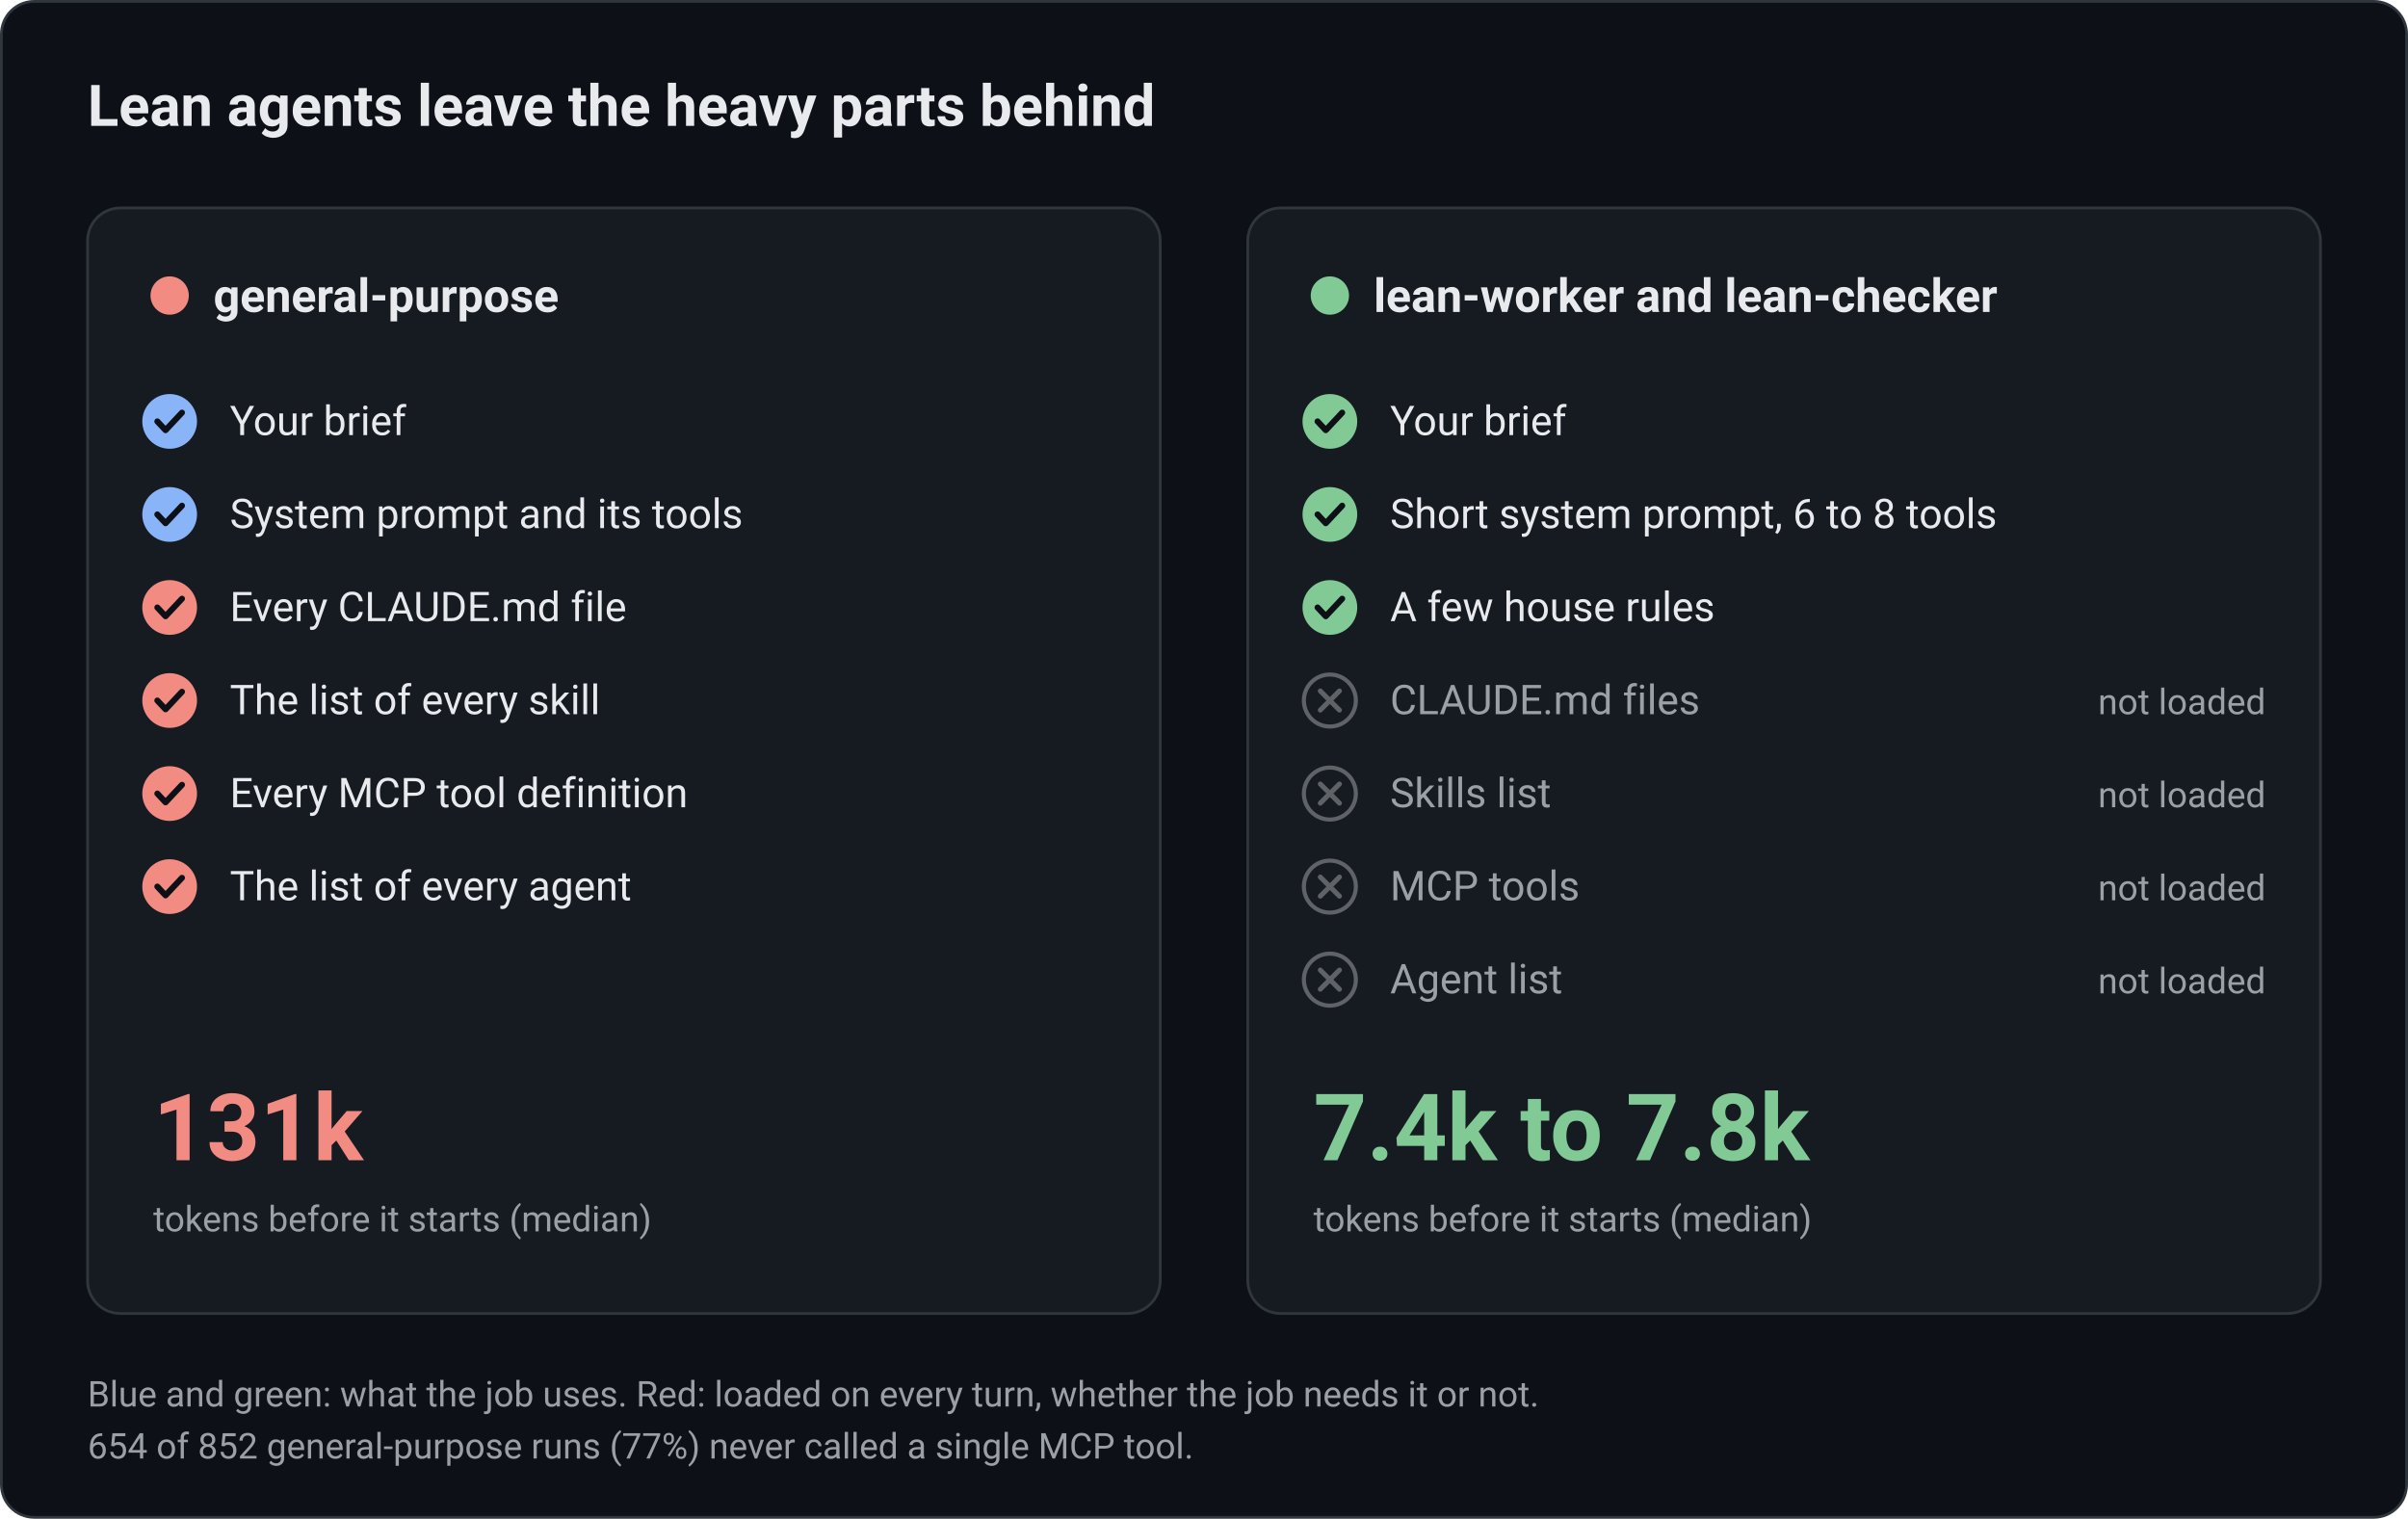
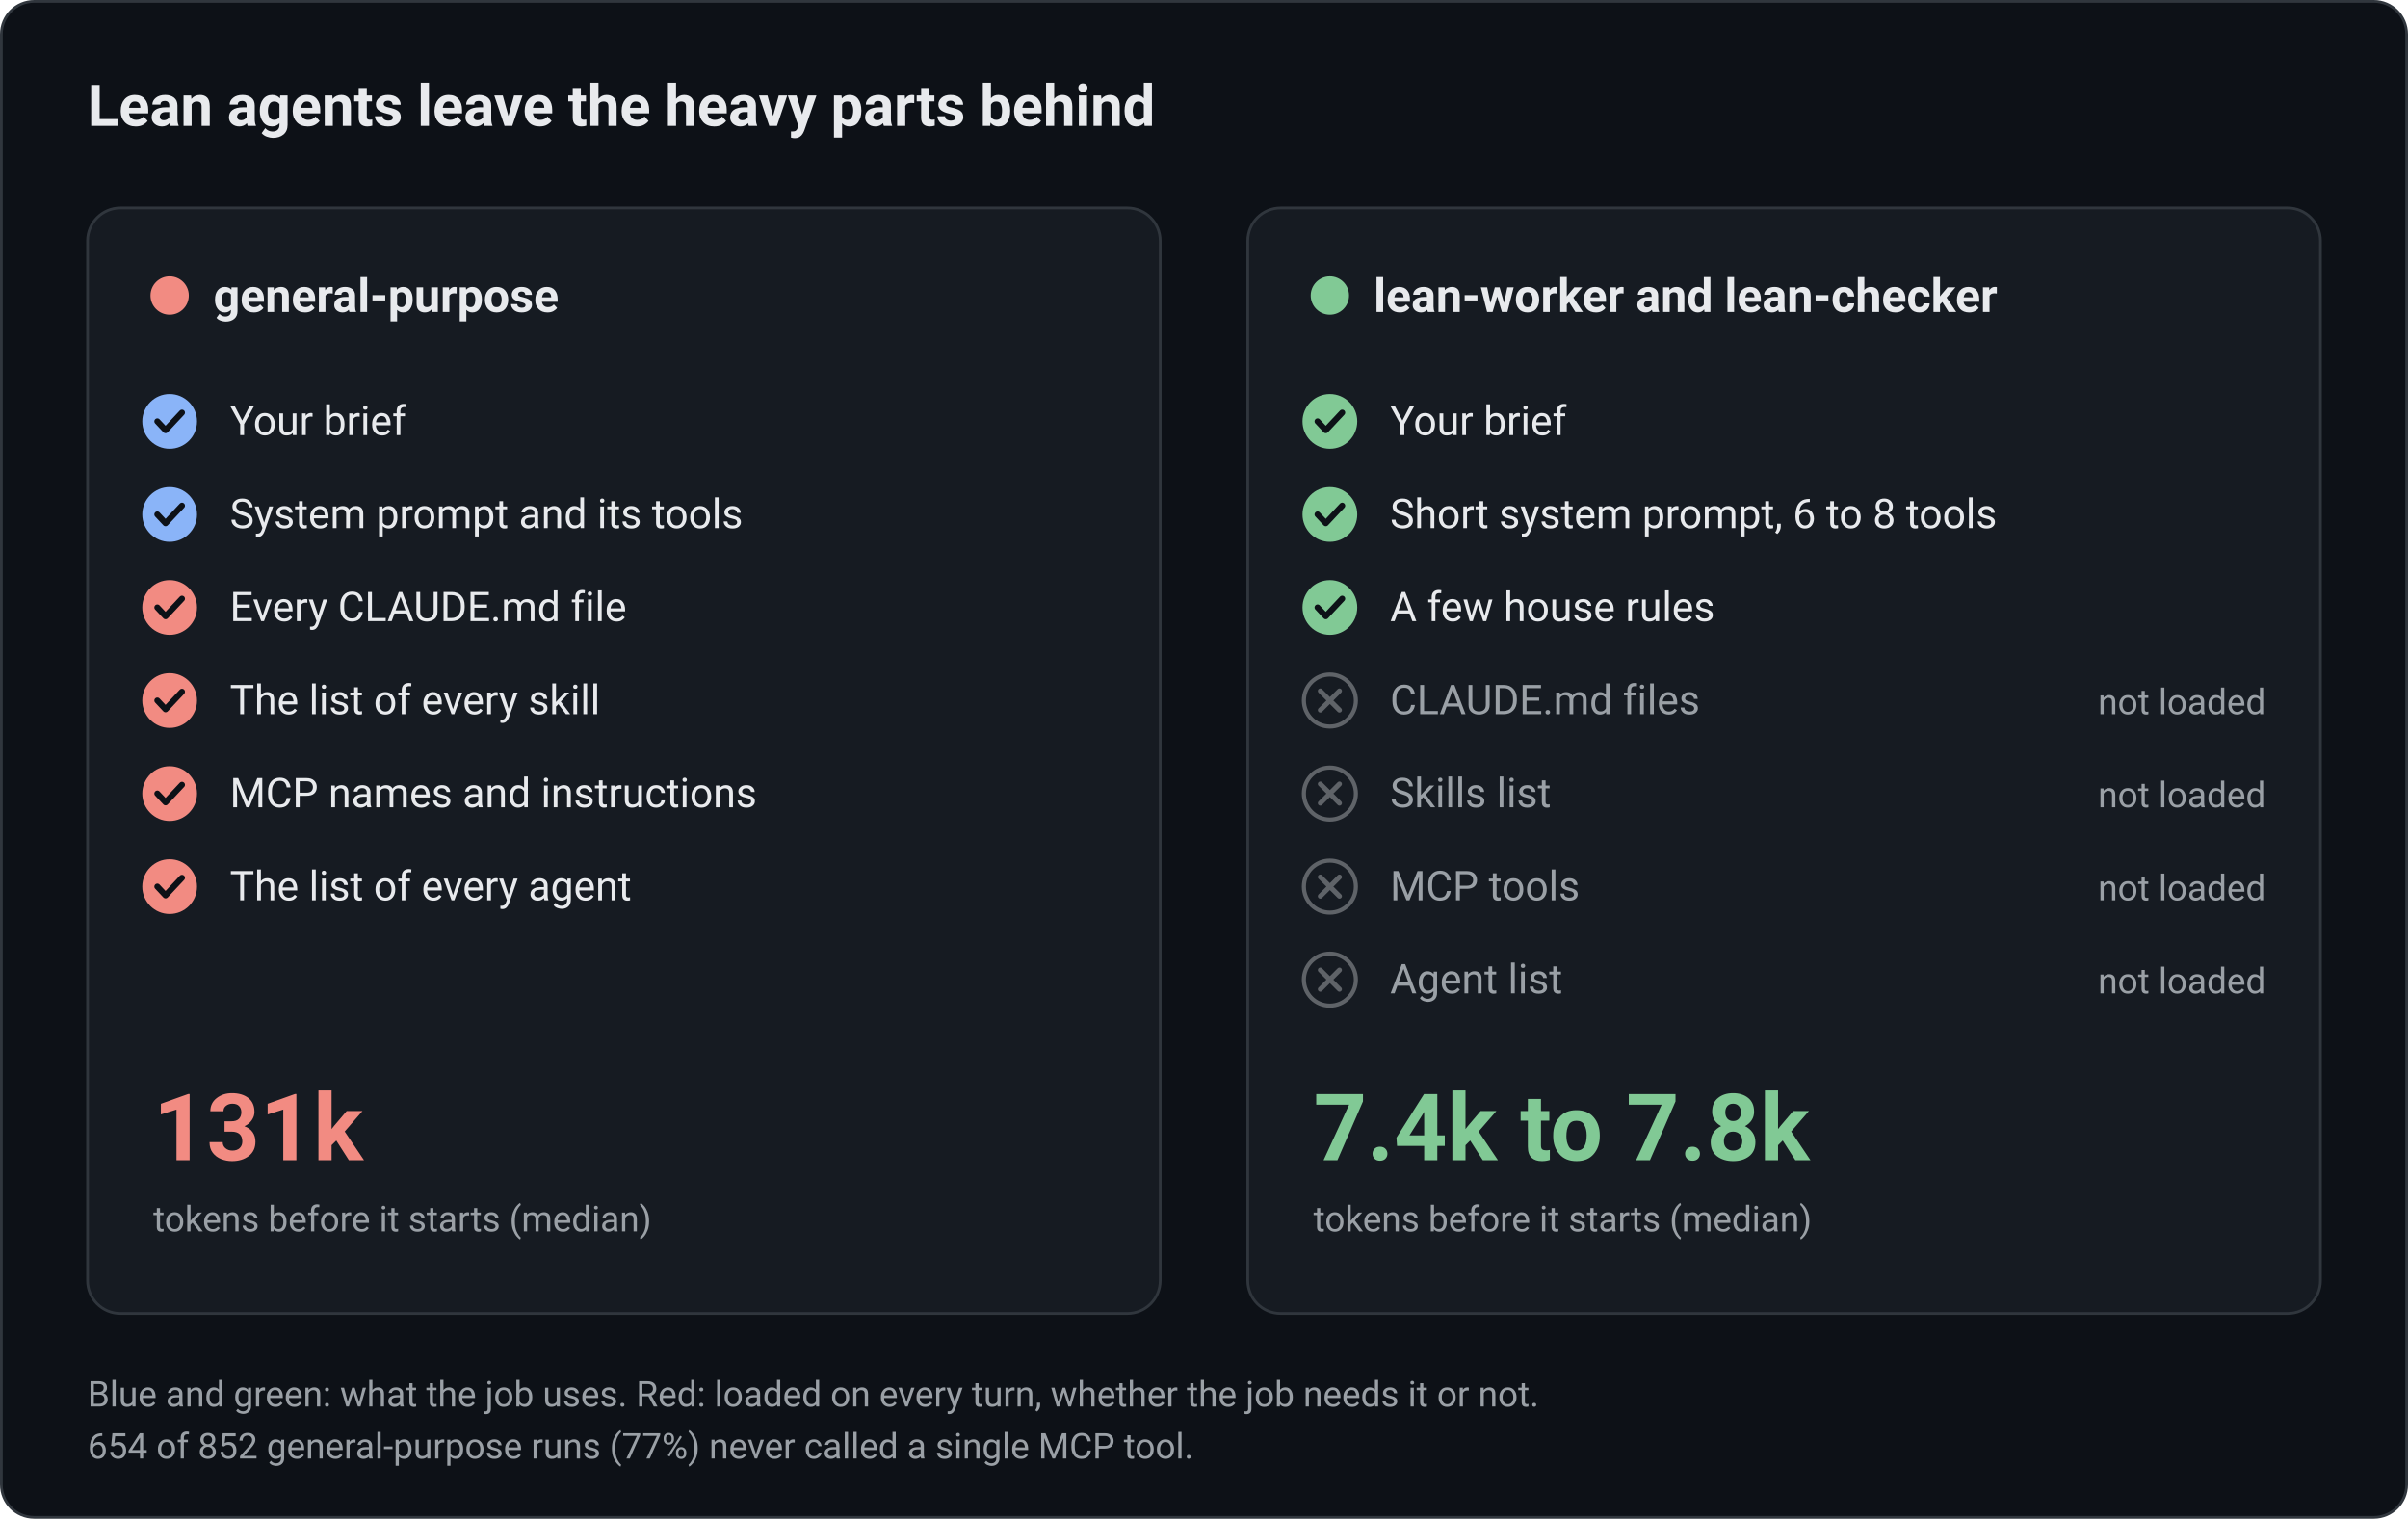
<svg xmlns="http://www.w3.org/2000/svg" width="880" height="555" viewBox="0 0 880 555" font-family="Google Sans, Roboto, Segoe UI, Helvetica, Arial, sans-serif" role="img" aria-label="Lean agents leave the heavy parts behind">
  <rect x="0.5" y="0.5" width="879.0" height="554.0" rx="12" fill="#0D1117" stroke="#30363D" />
  <text x="32.0" y="46.0" font-size="21" font-weight="600" fill="#E8EAED" text-anchor="start">Lean agents leave the heavy parts behind</text>
  <rect x="32.0" y="76.0" width="392.0" height="404.0" rx="12" fill="#161B22" stroke="#30363D" />
  <circle cx="62" cy="108" r="7" fill="#F28B82" />
  <text x="78.0" y="114.0" font-size="17" font-weight="600" fill="#E8EAED" text-anchor="start">general-purpose</text>
  <circle cx="62" cy="154" r="10" fill="#8AB4F8" />
  <path d="M57.5 154 l3 3.2 l6 -6.4" fill="none" stroke="#0D1117" stroke-width="2.2" stroke-linecap="round" stroke-linejoin="round" />
  <text x="84.0" y="159.0" font-size="15" font-weight="400" fill="#E8EAED" text-anchor="start">Your brief</text>
  <circle cx="62" cy="188" r="10" fill="#8AB4F8" />
  <path d="M57.5 188 l3 3.2 l6 -6.4" fill="none" stroke="#0D1117" stroke-width="2.2" stroke-linecap="round" stroke-linejoin="round" />
  <text x="84.0" y="193.0" font-size="15" font-weight="400" fill="#E8EAED" text-anchor="start">System prompt and its tools</text>
  <circle cx="62" cy="222" r="10" fill="#F28B82" />
  <path d="M57.5 222 l3 3.2 l6 -6.4" fill="none" stroke="#0D1117" stroke-width="2.2" stroke-linecap="round" stroke-linejoin="round" />
  <text x="84.0" y="227.0" font-size="15" font-weight="400" fill="#E8EAED" text-anchor="start">Every CLAUDE.md file</text>
  <circle cx="62" cy="256" r="10" fill="#F28B82" />
  <path d="M57.5 256 l3 3.2 l6 -6.4" fill="none" stroke="#0D1117" stroke-width="2.2" stroke-linecap="round" stroke-linejoin="round" />
  <text x="84.0" y="261.0" font-size="15" font-weight="400" fill="#E8EAED" text-anchor="start">The list of every skill</text>
  <circle cx="62" cy="290" r="10" fill="#F28B82" />
  <path d="M57.5 290 l3 3.2 l6 -6.4" fill="none" stroke="#0D1117" stroke-width="2.2" stroke-linecap="round" stroke-linejoin="round" />
-   <text x="84.0" y="295.0" font-size="15" font-weight="400" fill="#E8EAED" text-anchor="start">Every MCP tool definition</text>
+   <text x="84.0" y="295.0" font-size="15" font-weight="400" fill="#E8EAED" text-anchor="start">MCP names and instructions</text>
  <circle cx="62" cy="324" r="10" fill="#F28B82" />
  <path d="M57.5 324 l3 3.2 l6 -6.4" fill="none" stroke="#0D1117" stroke-width="2.2" stroke-linecap="round" stroke-linejoin="round" />
  <text x="84.0" y="329.0" font-size="15" font-weight="400" fill="#E8EAED" text-anchor="start">The list of every agent</text>
  <text x="56.0" y="424.0" font-size="34" font-weight="700" fill="#F28B82" text-anchor="start">131k</text>
  <text x="56.0" y="450.0" font-size="13" font-weight="400" fill="#9AA0A6" text-anchor="start">tokens before it starts (median)</text>
  <rect x="456.0" y="76.0" width="392.0" height="404.0" rx="12" fill="#161B22" stroke="#30363D" />
  <circle cx="486" cy="108" r="7" fill="#81C995" />
  <text x="502.0" y="114.0" font-size="17" font-weight="600" fill="#E8EAED" text-anchor="start">lean-worker and lean-checker</text>
  <circle cx="486" cy="154" r="10" fill="#81C995" />
  <path d="M481.5 154 l3 3.2 l6 -6.4" fill="none" stroke="#0D1117" stroke-width="2.2" stroke-linecap="round" stroke-linejoin="round" />
  <text x="508.0" y="159.0" font-size="15" font-weight="400" fill="#E8EAED" text-anchor="start">Your brief</text>
  <circle cx="486" cy="188" r="10" fill="#81C995" />
  <path d="M481.5 188 l3 3.2 l6 -6.4" fill="none" stroke="#0D1117" stroke-width="2.2" stroke-linecap="round" stroke-linejoin="round" />
  <text x="508.0" y="193.0" font-size="15" font-weight="400" fill="#E8EAED" text-anchor="start">Short system prompt, 6 to 8 tools</text>
  <circle cx="486" cy="222" r="10" fill="#81C995" />
  <path d="M481.5 222 l3 3.2 l6 -6.4" fill="none" stroke="#0D1117" stroke-width="2.2" stroke-linecap="round" stroke-linejoin="round" />
  <text x="508.0" y="227.0" font-size="15" font-weight="400" fill="#E8EAED" text-anchor="start">A few house rules</text>
  <circle cx="486" cy="256" r="9.5" fill="none" stroke="#5F6368" stroke-width="1.5" />
  <path d="M482.5 252.5 l7 7 M489.5 252.5 l-7 7" stroke="#5F6368" stroke-width="1.8" stroke-linecap="round" />
  <text x="508.0" y="261.0" font-size="15" font-weight="400" fill="#9AA0A6" text-anchor="start">CLAUDE.md files</text>
  <text x="828.0" y="261.0" font-size="13" font-weight="400" fill="#9AA0A6" text-anchor="end">not loaded</text>
  <circle cx="486" cy="290" r="9.5" fill="none" stroke="#5F6368" stroke-width="1.5" />
  <path d="M482.5 286.5 l7 7 M489.5 286.5 l-7 7" stroke="#5F6368" stroke-width="1.8" stroke-linecap="round" />
  <text x="508.0" y="295.0" font-size="15" font-weight="400" fill="#9AA0A6" text-anchor="start">Skills list</text>
  <text x="828.0" y="295.0" font-size="13" font-weight="400" fill="#9AA0A6" text-anchor="end">not loaded</text>
  <circle cx="486" cy="324" r="9.5" fill="none" stroke="#5F6368" stroke-width="1.5" />
  <path d="M482.5 320.5 l7 7 M489.5 320.5 l-7 7" stroke="#5F6368" stroke-width="1.8" stroke-linecap="round" />
  <text x="508.0" y="329.0" font-size="15" font-weight="400" fill="#9AA0A6" text-anchor="start">MCP tools</text>
  <text x="828.0" y="329.0" font-size="13" font-weight="400" fill="#9AA0A6" text-anchor="end">not loaded</text>
  <circle cx="486" cy="358" r="9.5" fill="none" stroke="#5F6368" stroke-width="1.5" />
  <path d="M482.5 354.5 l7 7 M489.5 354.5 l-7 7" stroke="#5F6368" stroke-width="1.8" stroke-linecap="round" />
  <text x="508.0" y="363.0" font-size="15" font-weight="400" fill="#9AA0A6" text-anchor="start">Agent list</text>
  <text x="828.0" y="363.0" font-size="13" font-weight="400" fill="#9AA0A6" text-anchor="end">not loaded</text>
  <text x="480.0" y="424.0" font-size="34" font-weight="700" fill="#81C995" text-anchor="start">7.4k to 7.8k</text>
  <text x="480.0" y="450.0" font-size="13" font-weight="400" fill="#9AA0A6" text-anchor="start">tokens before it starts (median)</text>
  <text x="32.0" y="514.0" font-size="13" font-weight="400" fill="#9AA0A6" text-anchor="start">Blue and green: what the job uses. Red: loaded on every turn, whether the job needs it or not.</text>
  <text x="32.0" y="533.0" font-size="13" font-weight="400" fill="#9AA0A6" text-anchor="start">654 of 852 general-purpose runs (77%) never called a single MCP tool.</text>
</svg>
